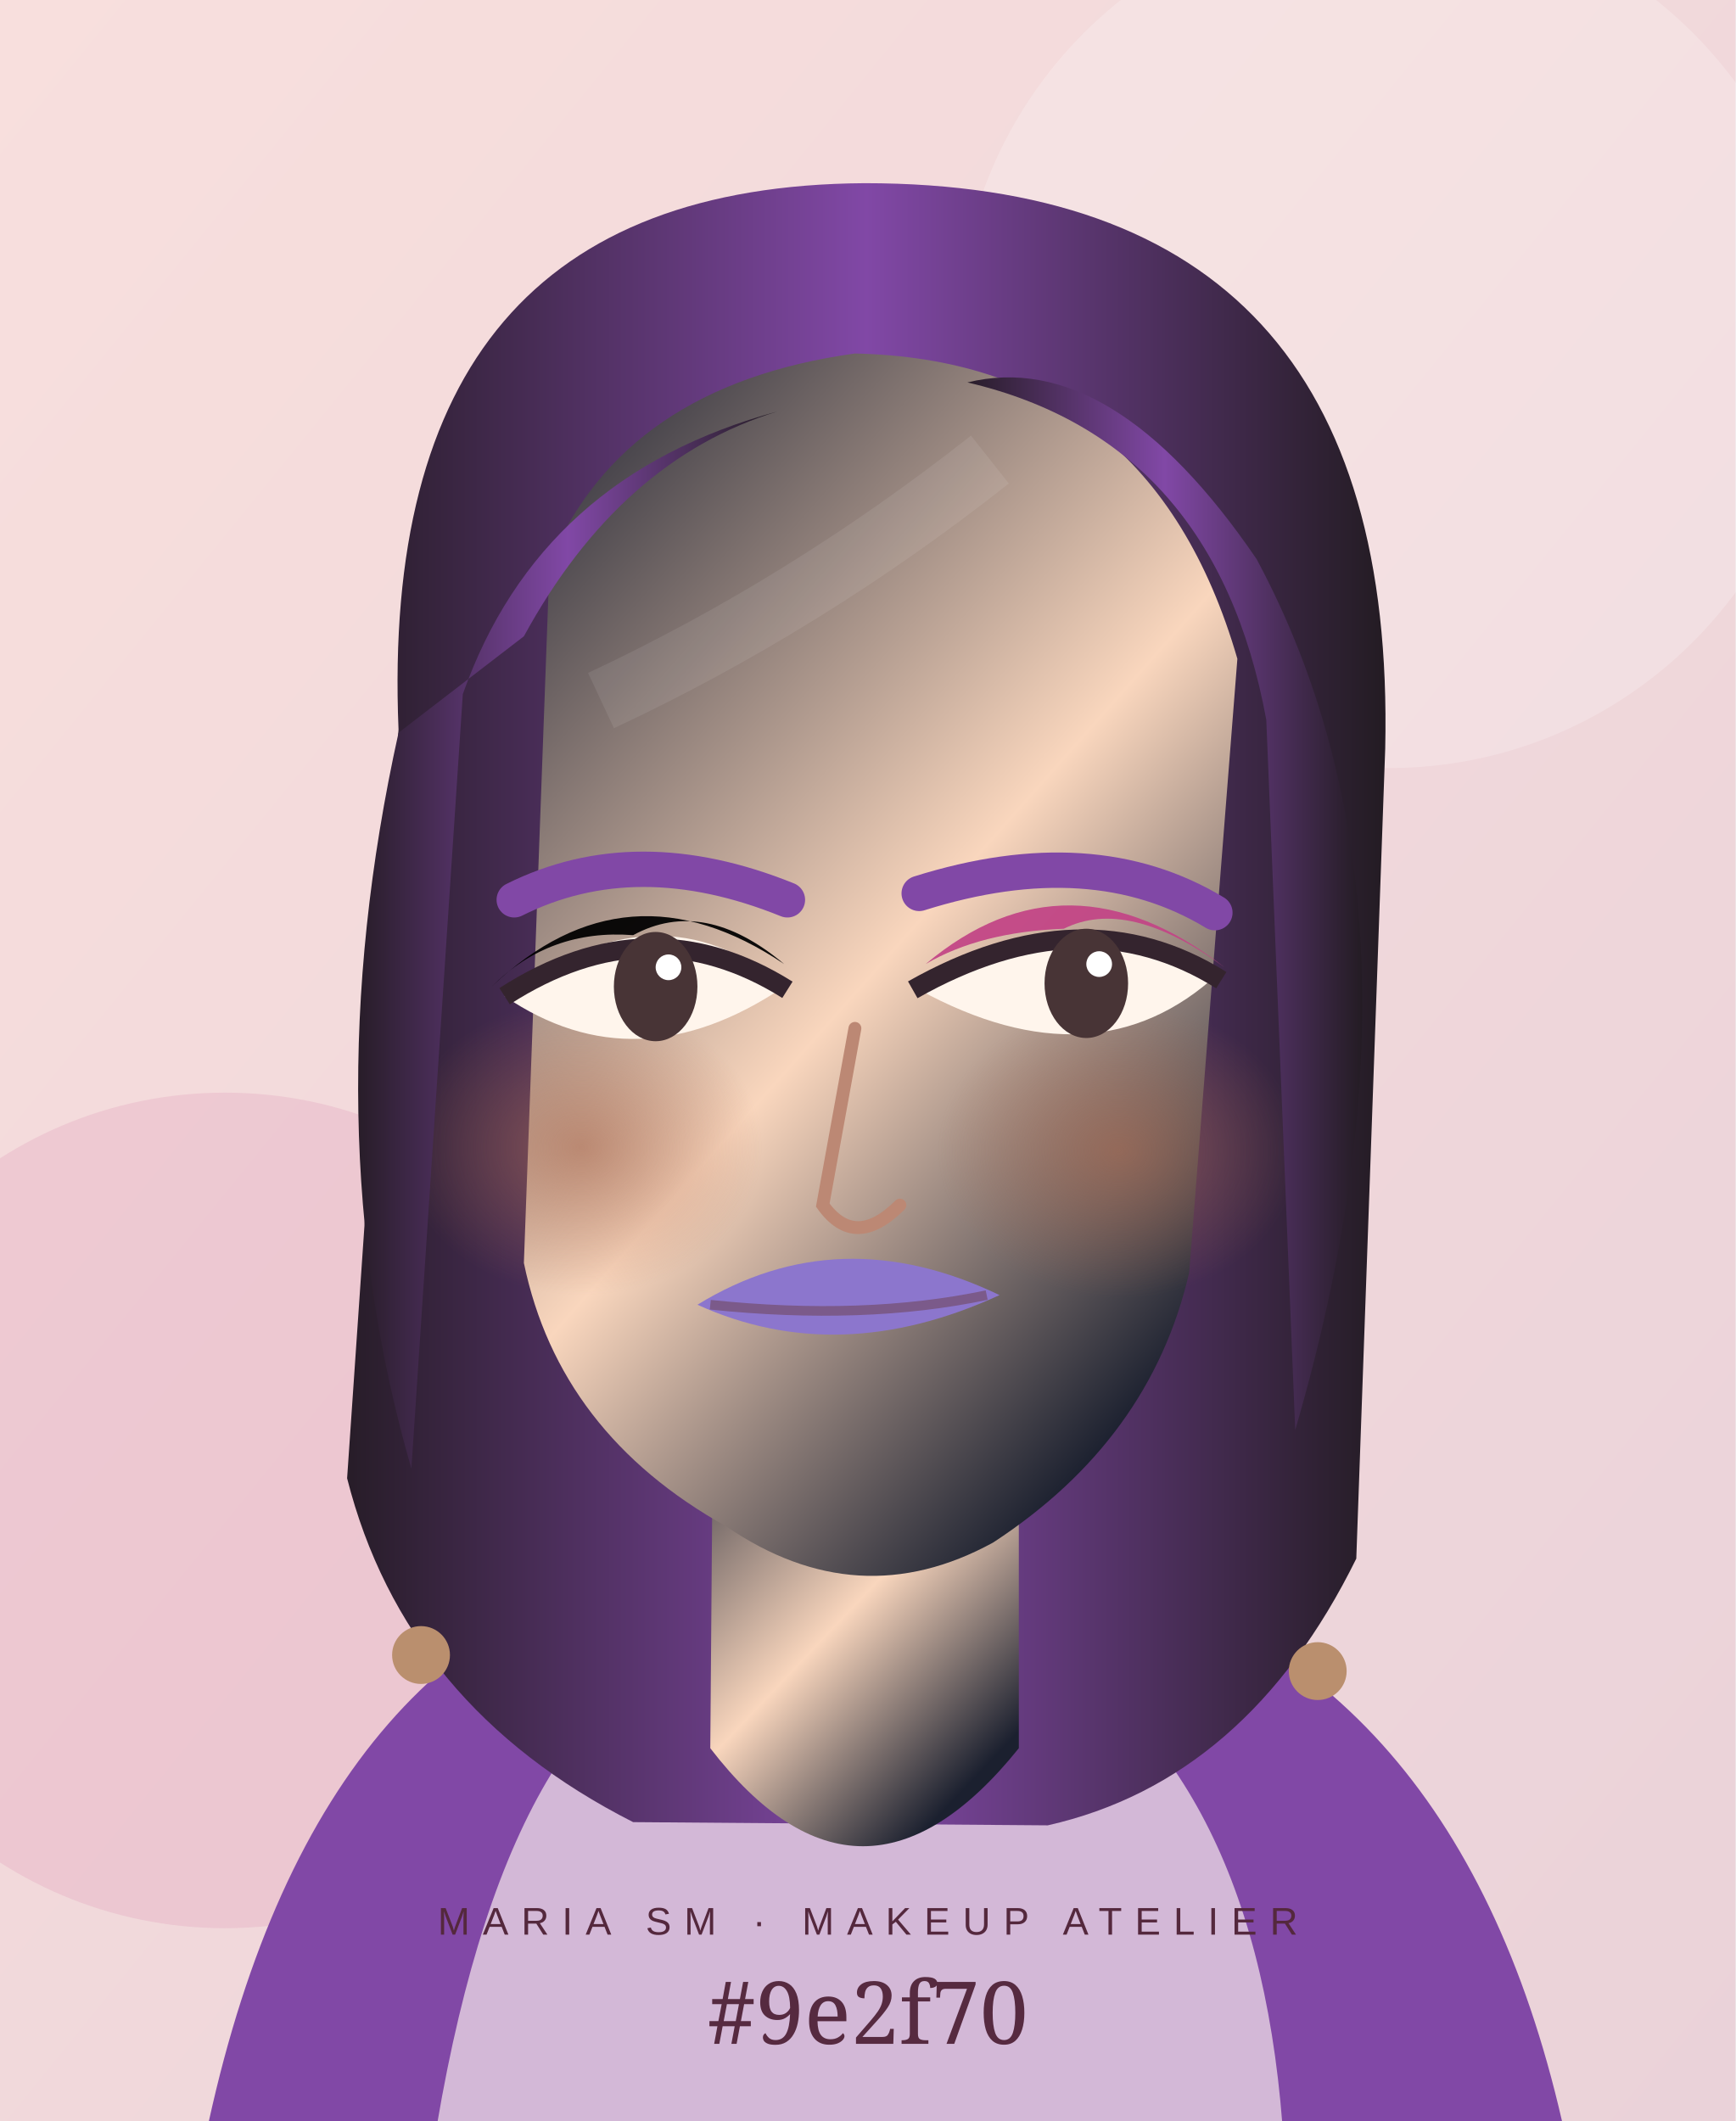
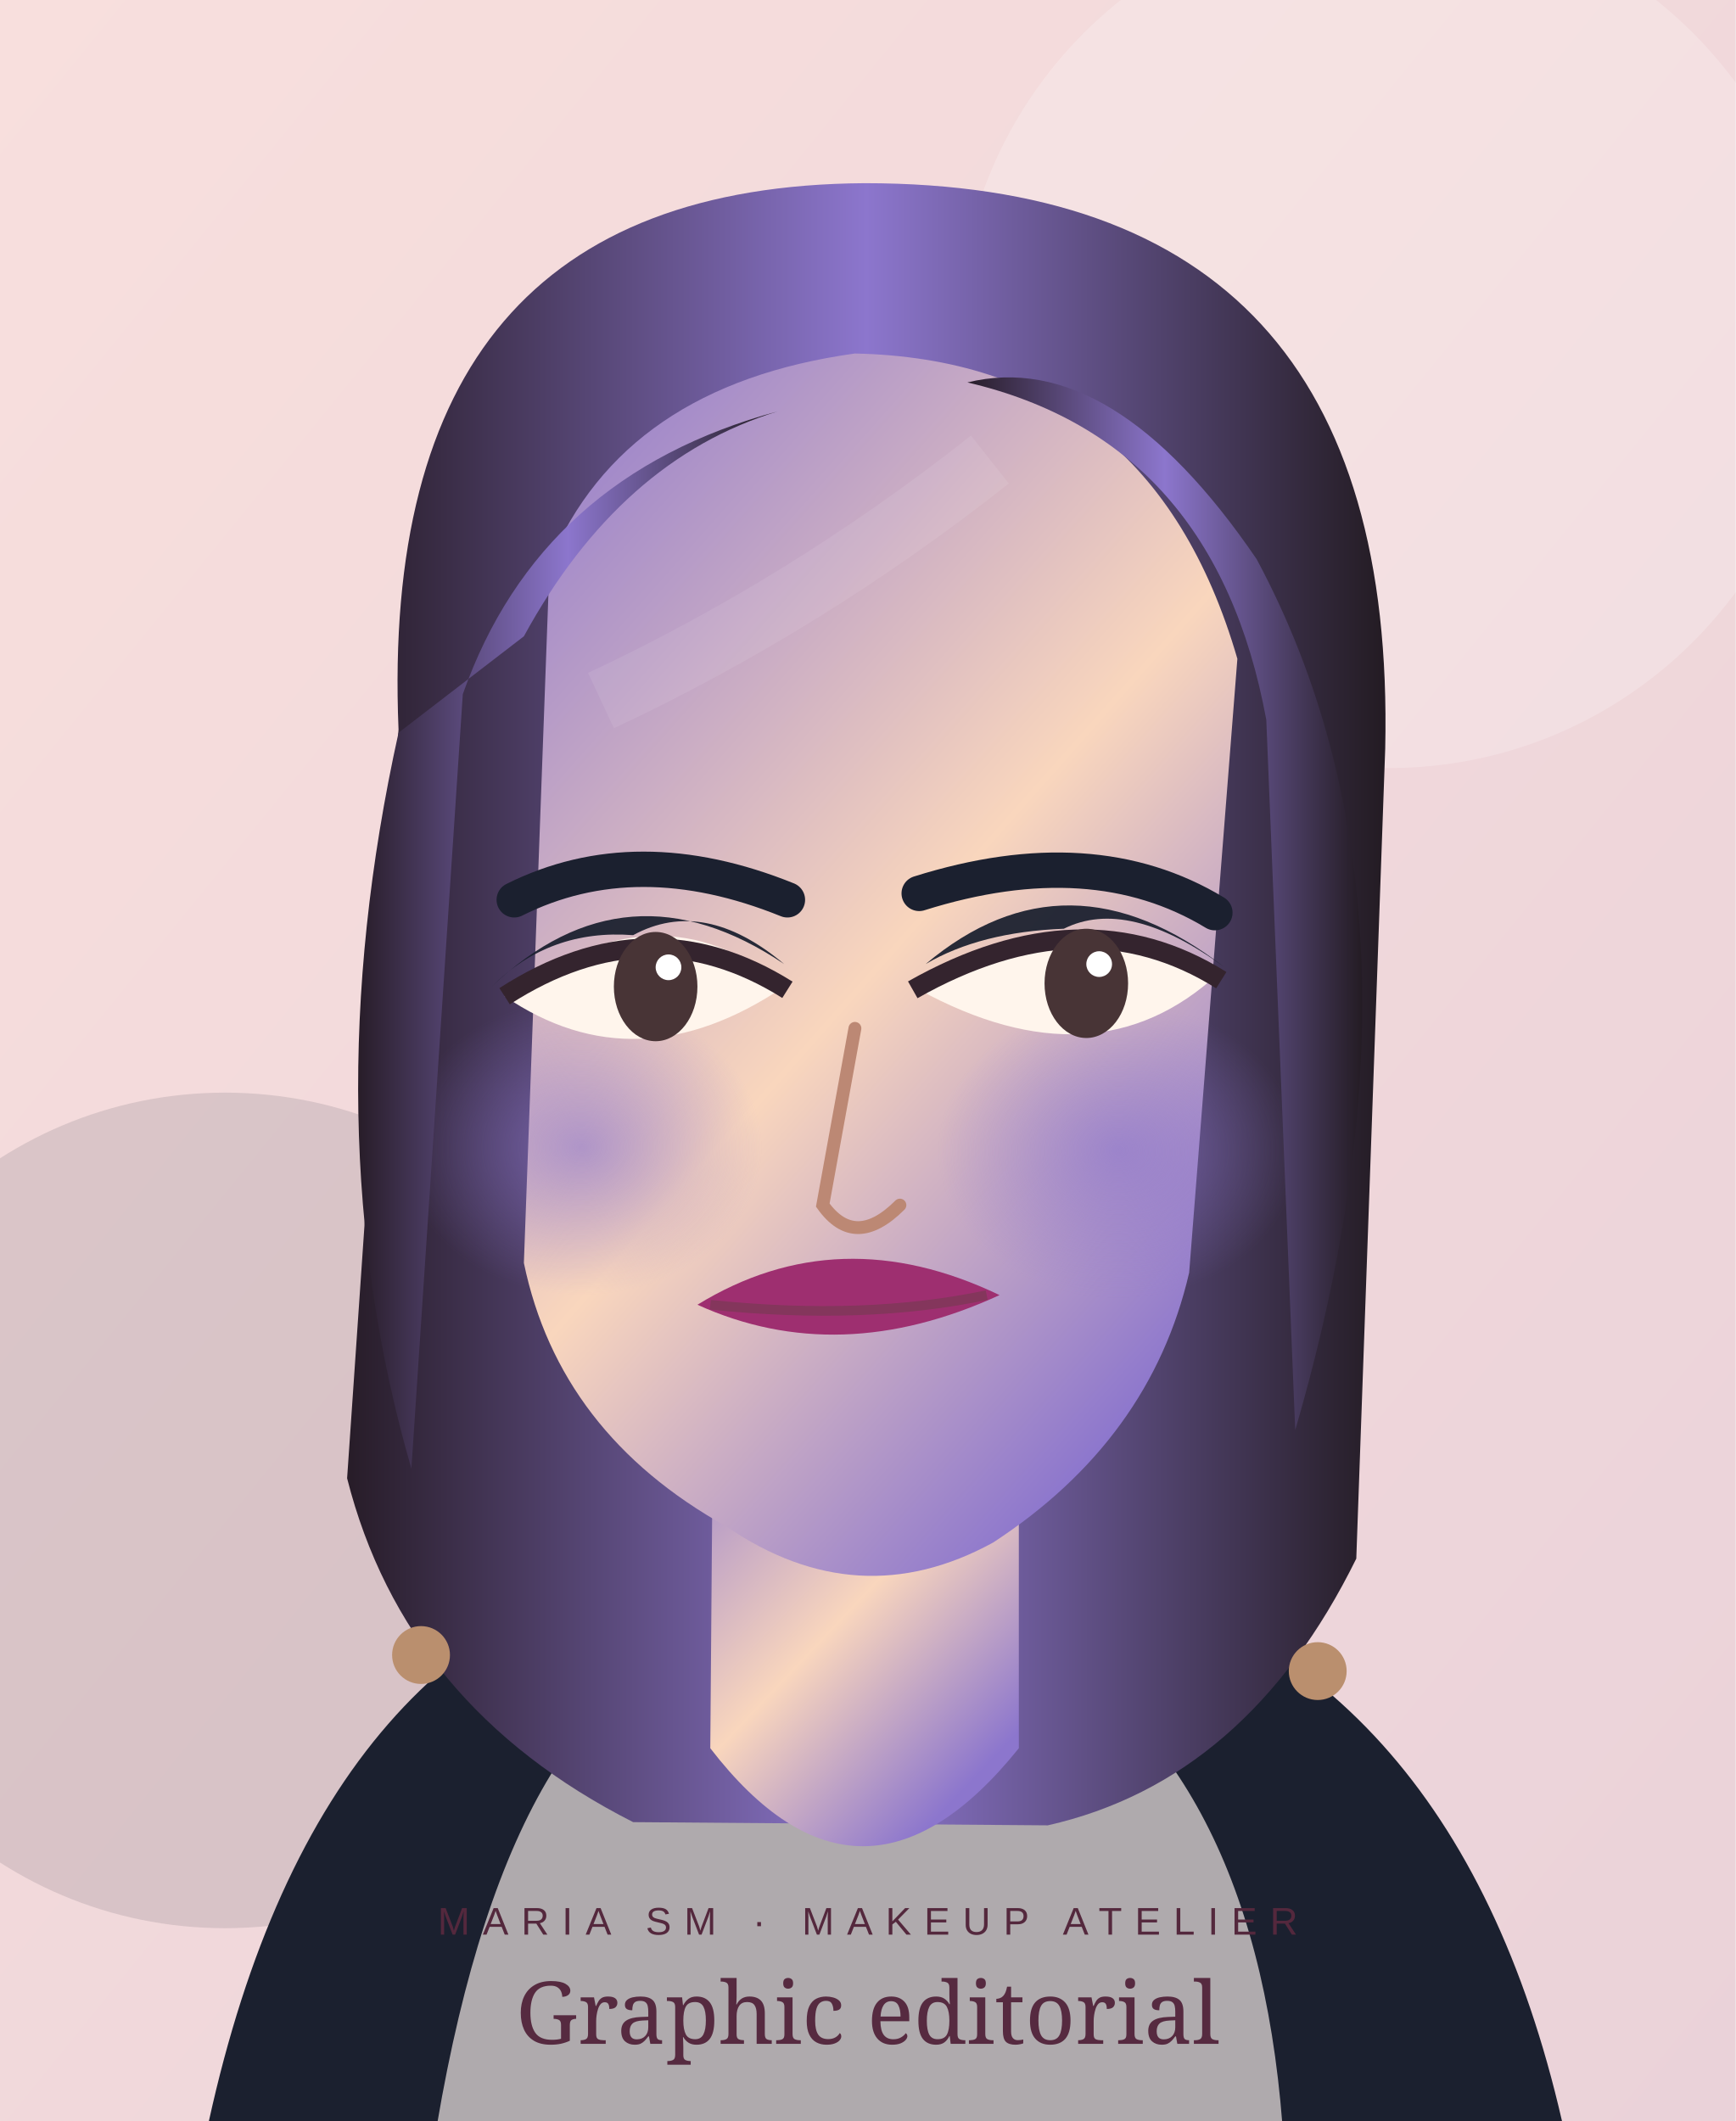
- <svg xmlns="http://www.w3.org/2000/svg" viewBox="0 0 540 660" role="img" aria-label="Original illustrated makeup portrait: #9e2f70">
+ <svg xmlns="http://www.w3.org/2000/svg" viewBox="0 0 540 660" role="img" aria-label="Original illustrated makeup portrait: Graphic editorial">
  <defs>
    <linearGradient id="bg" x1="0" x2="1" y1="0" y2="1">
      <stop stop-color="#f8dfdd" />
      <stop offset="1" stop-color="#ead2d9" />
    </linearGradient>
    <linearGradient id="skin" x1="0" x2=".65" y1="0" y2="1">
-       <stop stop-color="#1b202f" />
+       <stop stop-color="#8c76cd" />
      <stop offset=".58" stop-color="#f9d6bd" />
-       <stop offset="1" stop-color="#1b202f" />
+       <stop offset="1" stop-color="#8c76cd" />
    </linearGradient>
    <linearGradient id="hair" x1="0" x2="1">
      <stop stop-color="#281d29" />
-       <stop offset=".50" stop-color="#8148a6" />
+       <stop offset=".50" stop-color="#8c76cd" />
      <stop offset="1" stop-color="#241c24" />
    </linearGradient>
    <radialGradient id="blush">
-       <stop stop-color="#a96b52" stop-opacity=".62" />
-       <stop offset="1" stop-color="#a96b52" stop-opacity="0" />
+       <stop stop-color="#8c76cd" stop-opacity=".62" />
+       <stop offset="1" stop-color="#8c76cd" stop-opacity="0" />
    </radialGradient>
    <filter id="soft">
      <feGaussianBlur stdDeviation="7" />
    </filter>
  </defs>
  <rect width="540" height="660" fill="url(#bg)" />
  <circle cx="432" cy="105" r="134" fill="#fff" opacity=".21" />
-   <circle cx="70" cy="470" r="130" fill="#c24586" opacity=".12" />
-   <path d="M65 660Q100 501 218 484L330 487Q452 512 486 660Z" fill="#8148a6" />
+   <circle cx="70" cy="470" r="130" fill="#1b202f" opacity=".12" />
+   <path d="M65 660Q100 501 218 484L330 487Q452 512 486 660Z" fill="#1b202f" />
  <path d="M136 661Q160 520 230 507L316 507Q390 545 399 661Z" fill="#fff4f1" opacity=".65" />
  <path d="M124 227Q117 58 269 57Q435 57 431 233L422 485Q388 554 326 568L197 567Q126 531 108 460Z" fill="url(#hair)" />
  <path d="M222 418h95v126q-49 61-96 0z" fill="url(#skin)" />
  <path d="M171 175Q194 120 266 110Q358 112 385 205L370 396Q358 448 309 480Q267 503 226 475Q174 446 163 393Z" fill="url(#skin)" />
  <ellipse cx="181" cy="357" rx="56" ry="46" fill="url(#blush)" />
  <ellipse cx="348" cy="358" rx="56" ry="46" fill="url(#blush)" />
  <path d="M157 310Q205 274 244 307Q198 338 157 310Z" fill="#fff5ec" />
  <path d="M286 308Q330 277 379 303Q341 338 286 308Z" fill="#fff5ec" />
-   <path d="M153 307Q195 267 244 300Q219 279 197 291Q171 289 153 307Z" fill="editorial" opacity=".94" />
-   <path d="M288 300Q332 263 381 301Q351 279 331 289Q305 290 288 300Z" fill="#c24586" opacity=".94" />
+   <path d="M153 307Q195 267 244 300Q219 279 197 291Q171 289 153 307Z" fill="#1b202f" opacity=".94" />
+   <path d="M288 300Q332 263 381 301Q351 279 331 289Q305 290 288 300Z" fill="#1b202f" opacity=".94" />
  <path d="M157 310Q202 281 245 308" fill="none" stroke="#34242e" stroke-width="6" />
  <path d="M284 308Q337 278 380 305" fill="none" stroke="#34242e" stroke-width="6" />
  <ellipse cx="204" cy="307" rx="13" ry="17" fill="#483436" />
  <ellipse cx="338" cy="306" rx="13" ry="17" fill="#483436" />
  <circle cx="208" cy="301" r="4" fill="#fff" />
  <circle cx="342" cy="300" r="4" fill="#fff" />
-   <path d="M160 280Q198 261 245 280M286 278Q340 261 378 284" fill="none" stroke="#8148a6" stroke-width="11" stroke-linecap="round" />
+   <path d="M160 280Q198 261 245 280M286 278Q340 261 378 284" fill="none" stroke="#1b202f" stroke-width="11" stroke-linecap="round" />
  <path d="M266 320l-10 55q10 14 24 0" fill="none" stroke="#bc8874" stroke-width="4" stroke-linecap="round" />
-   <path d="M217 406Q261 379 311 403Q261 426 217 406Z" fill="#8c76cd" />
+   <path d="M217 406Q261 379 311 403Q261 426 217 406Z" fill="#9e2f70" />
  <path d="M221 406Q269 411 307 403" fill="none" stroke="#693d47" stroke-width="3" opacity=".5" />
  <path d="M163 198Q193 143 242 128Q168 148 144 216L128 457Q97 350 124 228Z" fill="url(#hair)" />
  <path d="M301 119Q378 137 394 224L403 445Q450 284 391 174Q346 108 301 119Z" fill="url(#hair)" />
  <path d="M187 218Q251 188 308 143" stroke="#fff" opacity=".08" stroke-width="19" fill="none" />
  <circle cx="410" cy="520" r="9" fill="#ba8f6e" />
  <circle cx="131" cy="515" r="9" fill="#ba8f6e" />
  <text x="270" y="602" font-size="12" fill="#54283d" font-family="Arial,sans-serif" letter-spacing="4" text-anchor="middle">MARIA SM · MAKEUP ATELIER</text>
-   <text x="270" y="636" font-size="27" fill="#562a40" font-family="Georgia,serif" text-anchor="middle">#9e2f70</text>
+   <text x="270" y="636" font-size="27" fill="#562a40" font-family="Georgia,serif" text-anchor="middle">Graphic editorial</text>
</svg>
